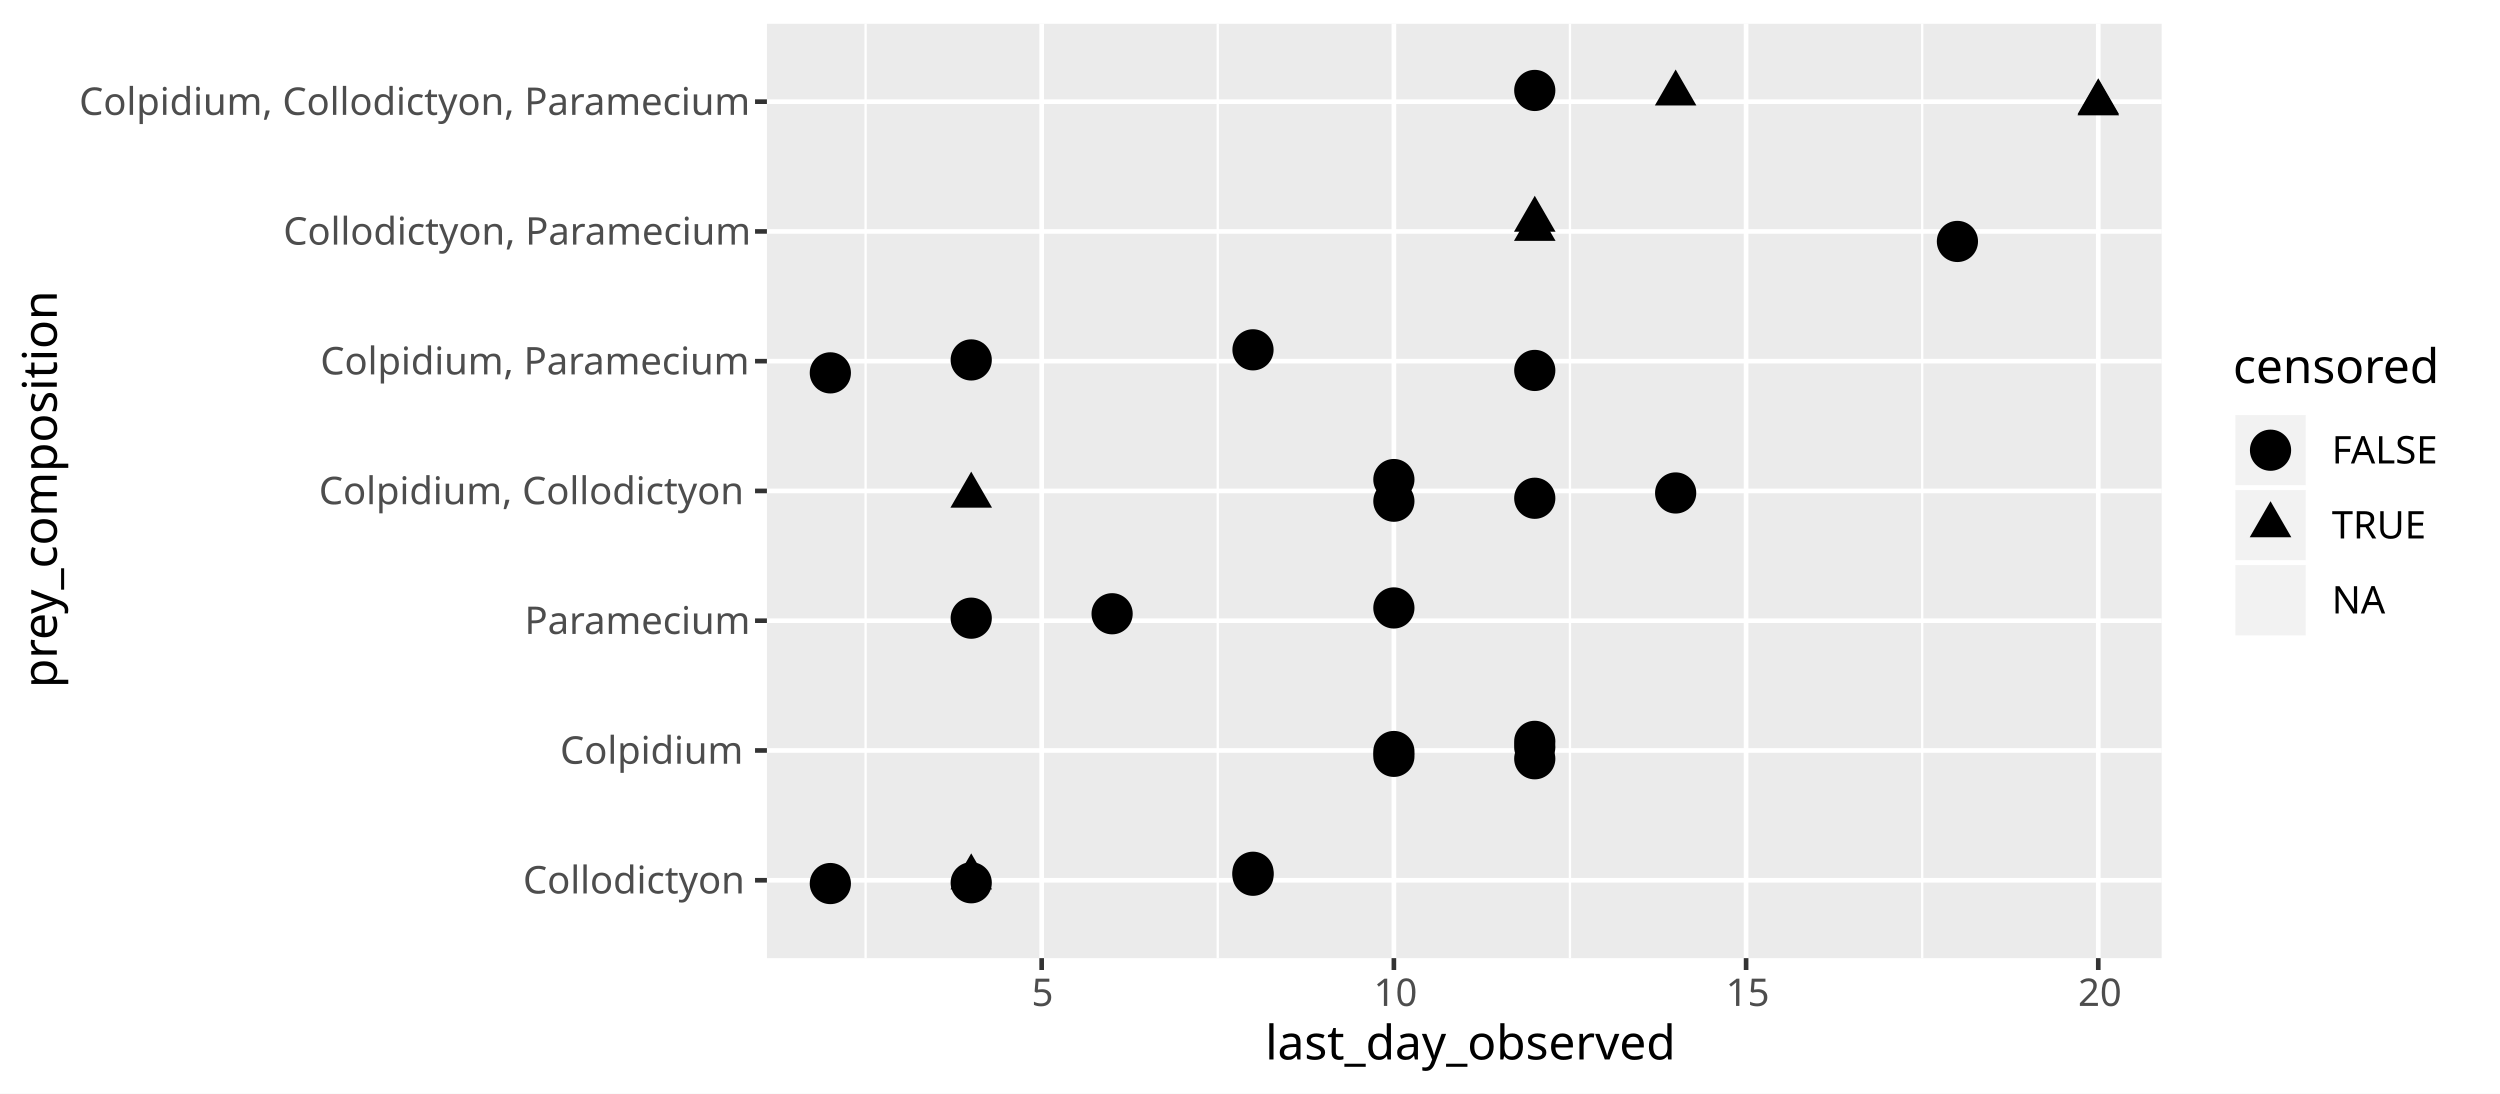
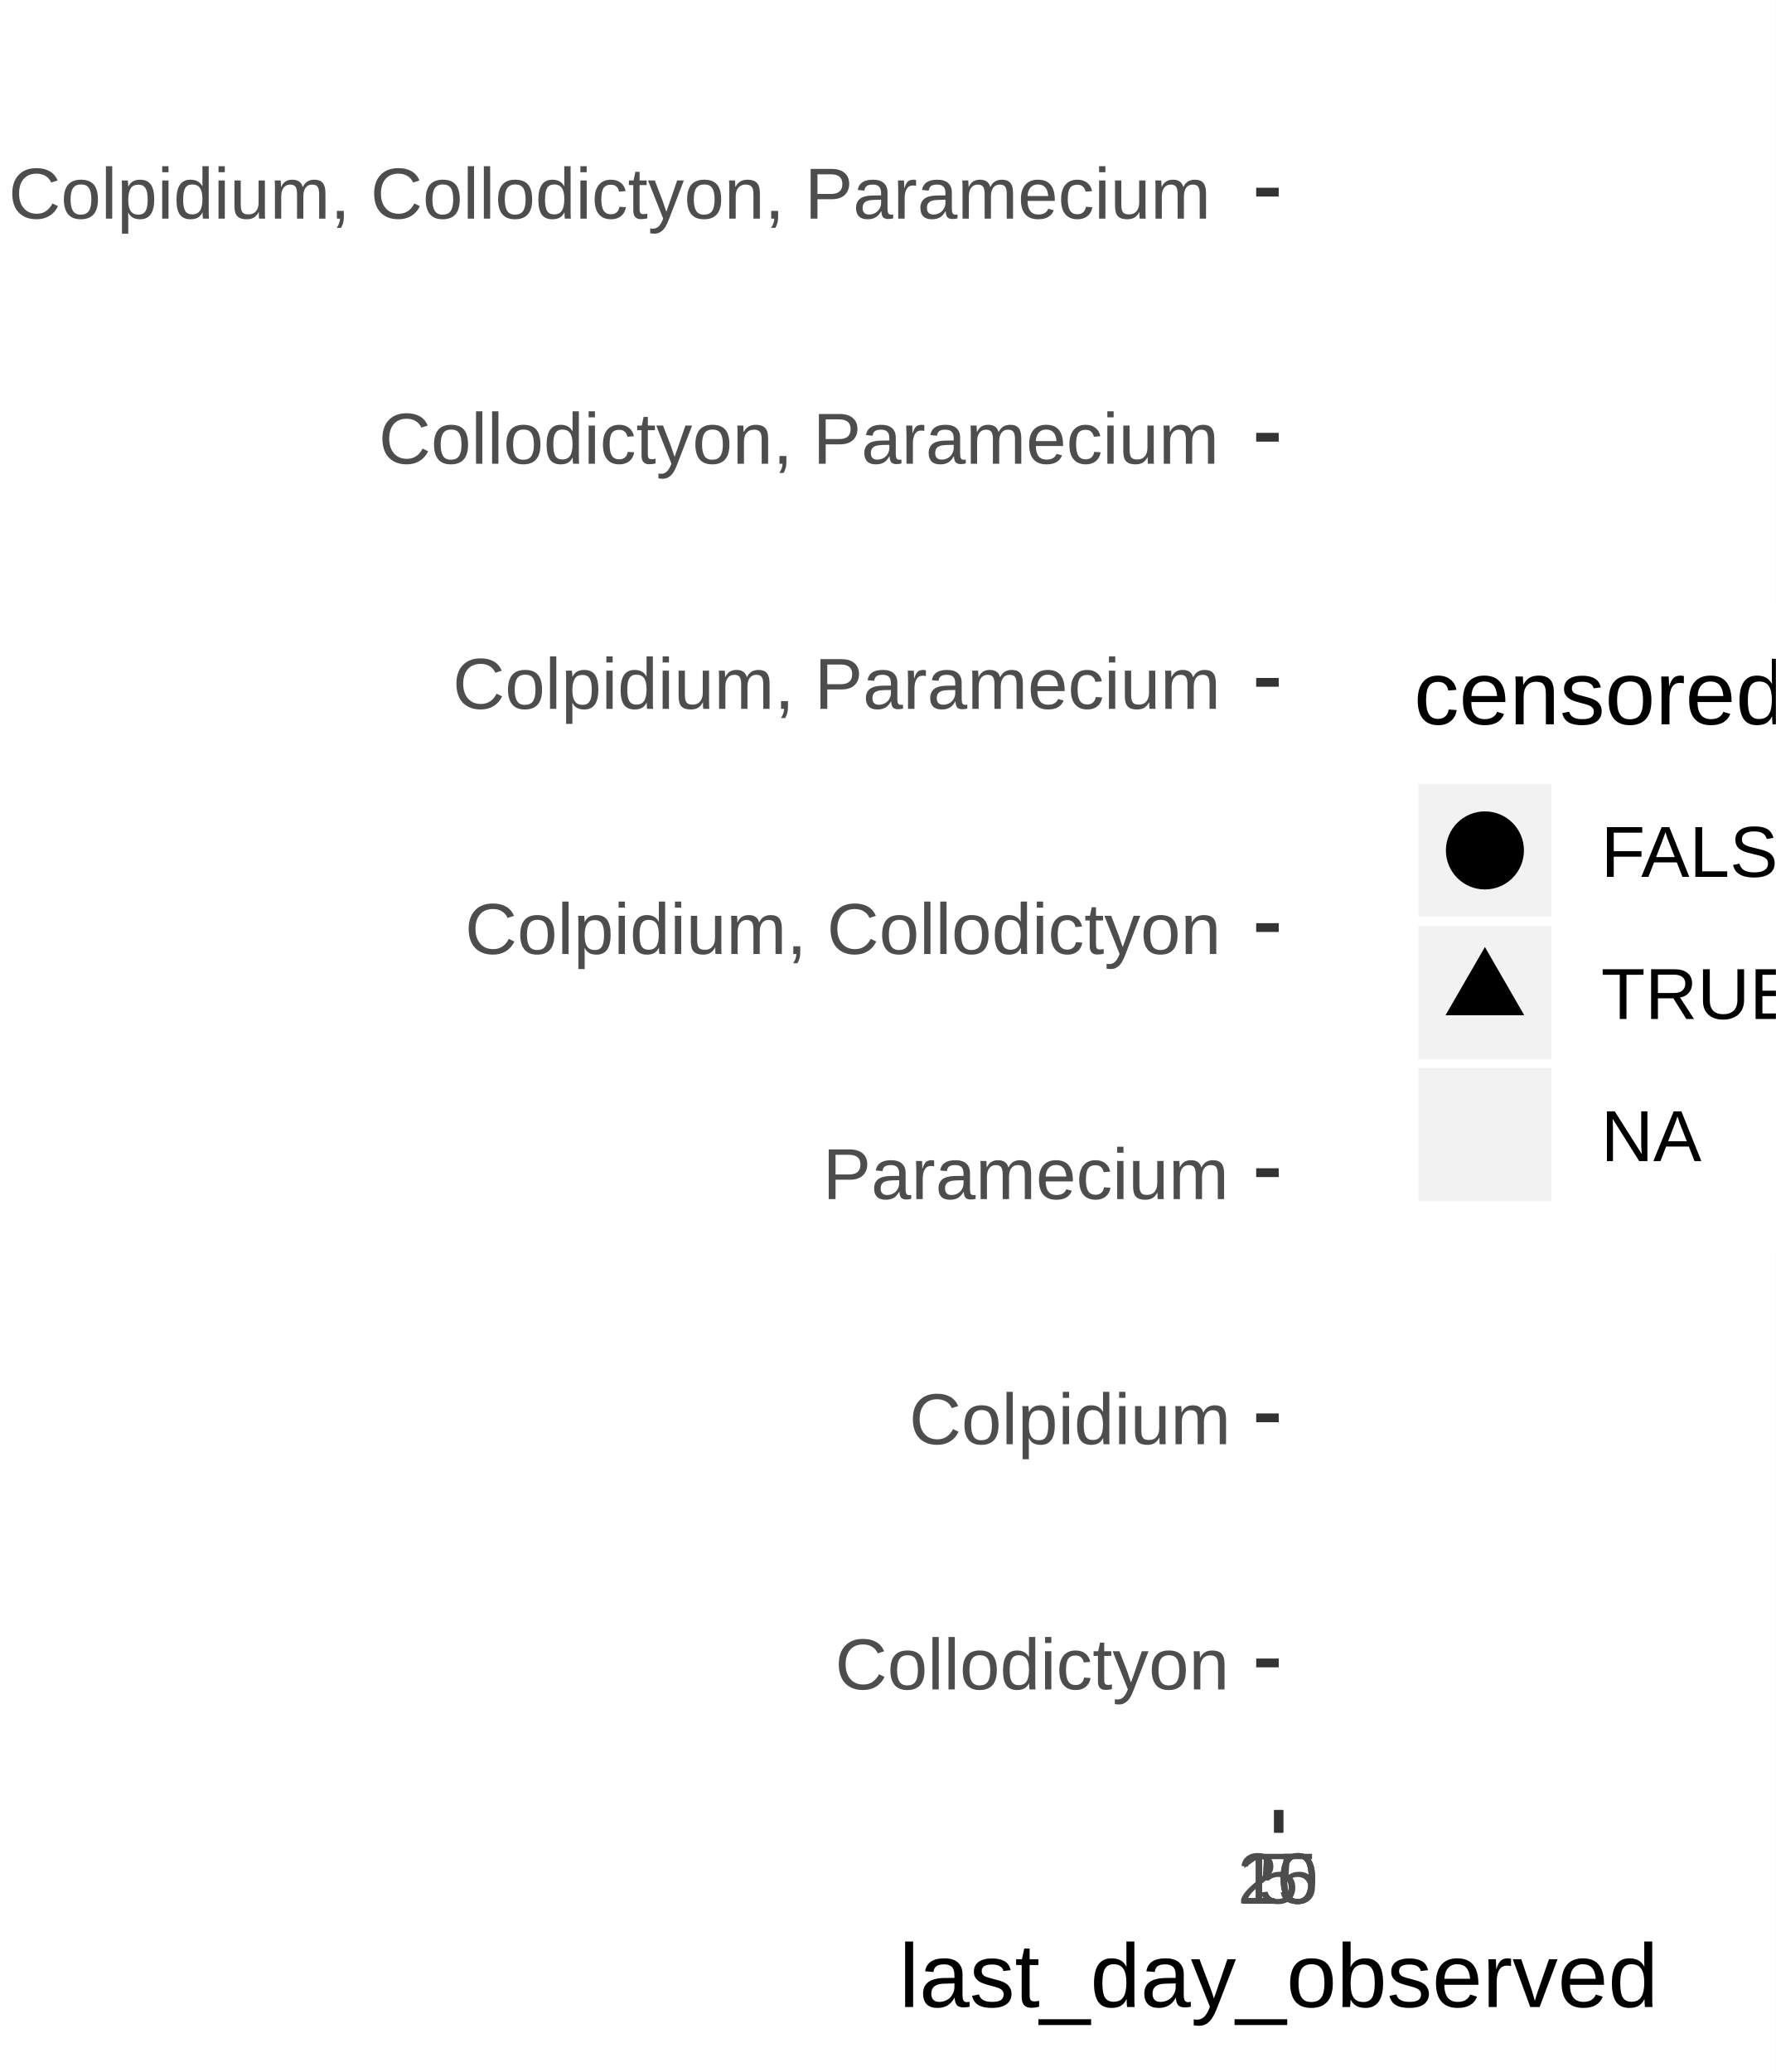
- <svg xmlns="http://www.w3.org/2000/svg" viewBox="0 0 576.00 252.00">
+ <svg xmlns="http://www.w3.org/2000/svg" viewBox="0 0 216.00 252.00">
  <defs>
    <style type="text/css">
    line, polyline, polygon, path, rect, circle {
      fill: none;
      stroke: #000000;
      stroke-linecap: round;
      stroke-linejoin: round;
      stroke-miterlimit: 10.00;
    }
  </style>
  </defs>
  <rect width="100%" height="100%" style="stroke: none; fill: #FFFFFF;" />
-   <rect x="0.00" y="0.00" width="576.00" height="252.00" style="stroke-width: 1.07; stroke: none;" />
+   <rect x="-17.48" y="0.00" width="250.95" height="252.00" style="stroke-width: 1.07; stroke: none;" />
  <defs>
-     <clipPath id="cpMTc2LjcwfDQ5OC4wNXwyMjAuNzV8NS40OA==">
-       <rect x="176.70" y="5.48" width="321.35" height="215.27" />
+     <clipPath id="cpMTU1LjUzfDE1NS41M3wyMjAuMTR8NS40OA==">
+       <rect x="155.53" y="5.48" width="0.00" height="214.66" />
    </clipPath>
  </defs>
-   <rect x="176.70" y="5.48" width="321.35" height="215.27" style="stroke-width: 1.07; stroke: none; fill: #EBEBEB;" clip-path="url(#cpMTc2LjcwfDQ5OC4wNXwyMjAuNzV8NS40OA==)" />
-   <polyline points="199.43,220.75 199.43,5.48 " style="stroke-width: 0.53; stroke: #FFFFFF; stroke-linecap: butt;" clip-path="url(#cpMTc2LjcwfDQ5OC4wNXwyMjAuNzV8NS40OA==)" />
-   <polyline points="280.57,220.75 280.57,5.48 " style="stroke-width: 0.53; stroke: #FFFFFF; stroke-linecap: butt;" clip-path="url(#cpMTc2LjcwfDQ5OC4wNXwyMjAuNzV8NS40OA==)" />
-   <polyline points="361.72,220.75 361.72,5.48 " style="stroke-width: 0.53; stroke: #FFFFFF; stroke-linecap: butt;" clip-path="url(#cpMTc2LjcwfDQ5OC4wNXwyMjAuNzV8NS40OA==)" />
-   <polyline points="442.87,220.75 442.87,5.48 " style="stroke-width: 0.53; stroke: #FFFFFF; stroke-linecap: butt;" clip-path="url(#cpMTc2LjcwfDQ5OC4wNXwyMjAuNzV8NS40OA==)" />
-   <polyline points="176.70,202.81 498.05,202.81 " style="stroke-width: 1.07; stroke: #FFFFFF; stroke-linecap: butt;" clip-path="url(#cpMTc2LjcwfDQ5OC4wNXwyMjAuNzV8NS40OA==)" />
-   <polyline points="176.70,172.91 498.05,172.91 " style="stroke-width: 1.07; stroke: #FFFFFF; stroke-linecap: butt;" clip-path="url(#cpMTc2LjcwfDQ5OC4wNXwyMjAuNzV8NS40OA==)" />
-   <polyline points="176.70,143.01 498.05,143.01 " style="stroke-width: 1.07; stroke: #FFFFFF; stroke-linecap: butt;" clip-path="url(#cpMTc2LjcwfDQ5OC4wNXwyMjAuNzV8NS40OA==)" />
-   <polyline points="176.70,113.11 498.05,113.11 " style="stroke-width: 1.07; stroke: #FFFFFF; stroke-linecap: butt;" clip-path="url(#cpMTc2LjcwfDQ5OC4wNXwyMjAuNzV8NS40OA==)" />
-   <polyline points="176.70,83.21 498.05,83.21 " style="stroke-width: 1.07; stroke: #FFFFFF; stroke-linecap: butt;" clip-path="url(#cpMTc2LjcwfDQ5OC4wNXwyMjAuNzV8NS40OA==)" />
-   <polyline points="176.70,53.32 498.05,53.32 " style="stroke-width: 1.07; stroke: #FFFFFF; stroke-linecap: butt;" clip-path="url(#cpMTc2LjcwfDQ5OC4wNXwyMjAuNzV8NS40OA==)" />
-   <polyline points="176.70,23.42 498.05,23.42 " style="stroke-width: 1.07; stroke: #FFFFFF; stroke-linecap: butt;" clip-path="url(#cpMTc2LjcwfDQ5OC4wNXwyMjAuNzV8NS40OA==)" />
-   <polyline points="240.00,220.75 240.00,5.48 " style="stroke-width: 1.07; stroke: #FFFFFF; stroke-linecap: butt;" clip-path="url(#cpMTc2LjcwfDQ5OC4wNXwyMjAuNzV8NS40OA==)" />
-   <polyline points="321.15,220.75 321.15,5.48 " style="stroke-width: 1.07; stroke: #FFFFFF; stroke-linecap: butt;" clip-path="url(#cpMTc2LjcwfDQ5OC4wNXwyMjAuNzV8NS40OA==)" />
-   <polyline points="402.30,220.75 402.30,5.48 " style="stroke-width: 1.07; stroke: #FFFFFF; stroke-linecap: butt;" clip-path="url(#cpMTc2LjcwfDQ5OC4wNXwyMjAuNzV8NS40OA==)" />
-   <polyline points="483.44,220.75 483.44,5.48 " style="stroke-width: 1.07; stroke: #FFFFFF; stroke-linecap: butt;" clip-path="url(#cpMTc2LjcwfDQ5OC4wNXwyMjAuNzV8NS40OA==)" />
-   <circle cx="288.69" cy="200.97" r="3.56pt" style="stroke-width: 0.71; stroke: none; fill: #000000;" clip-path="url(#cpMTc2LjcwfDQ5OC4wNXwyMjAuNzV8NS40OA==)" />
-   <circle cx="288.69" cy="201.66" r="3.56pt" style="stroke-width: 0.71; stroke: none; fill: #000000;" clip-path="url(#cpMTc2LjcwfDQ5OC4wNXwyMjAuNzV8NS40OA==)" />
-   <circle cx="223.77" cy="203.39" r="3.56pt" style="stroke-width: 0.71; stroke: none; fill: #000000;" clip-path="url(#cpMTc2LjcwfDQ5OC4wNXwyMjAuNzV8NS40OA==)" />
-   <circle cx="191.31" cy="203.57" r="3.56pt" style="stroke-width: 0.71; stroke: none; fill: #000000;" clip-path="url(#cpMTc2LjcwfDQ5OC4wNXwyMjAuNzV8NS40OA==)" />
-   <polygon points="223.77,196.61 228.56,204.91 218.98,204.91 " style="stroke-width: 0.71; stroke: none; fill: #000000;" clip-path="url(#cpMTc2LjcwfDQ5OC4wNXwyMjAuNzV8NS40OA==)" />
-   <circle cx="321.15" cy="174.26" r="3.56pt" style="stroke-width: 0.71; stroke: none; fill: #000000;" clip-path="url(#cpMTc2LjcwfDQ5OC4wNXwyMjAuNzV8NS40OA==)" />
-   <circle cx="321.15" cy="173.15" r="3.56pt" style="stroke-width: 0.71; stroke: none; fill: #000000;" clip-path="url(#cpMTc2LjcwfDQ5OC4wNXwyMjAuNzV8NS40OA==)" />
-   <circle cx="353.61" cy="170.81" r="3.56pt" style="stroke-width: 0.71; stroke: none; fill: #000000;" clip-path="url(#cpMTc2LjcwfDQ5OC4wNXwyMjAuNzV8NS40OA==)" />
-   <circle cx="353.61" cy="172.13" r="3.56pt" style="stroke-width: 0.71; stroke: none; fill: #000000;" clip-path="url(#cpMTc2LjcwfDQ5OC4wNXwyMjAuNzV8NS40OA==)" />
-   <circle cx="353.61" cy="174.82" r="3.56pt" style="stroke-width: 0.71; stroke: none; fill: #000000;" clip-path="url(#cpMTc2LjcwfDQ5OC4wNXwyMjAuNzV8NS40OA==)" />
-   <circle cx="223.77" cy="142.43" r="3.56pt" style="stroke-width: 0.71; stroke: none; fill: #000000;" clip-path="url(#cpMTc2LjcwfDQ5OC4wNXwyMjAuNzV8NS40OA==)" />
-   <circle cx="256.23" cy="141.41" r="3.56pt" style="stroke-width: 0.71; stroke: none; fill: #000000;" clip-path="url(#cpMTc2LjcwfDQ5OC4wNXwyMjAuNzV8NS40OA==)" />
-   <circle cx="321.15" cy="140.07" r="3.56pt" style="stroke-width: 0.71; stroke: none; fill: #000000;" clip-path="url(#cpMTc2LjcwfDQ5OC4wNXwyMjAuNzV8NS40OA==)" />
-   <circle cx="321.15" cy="115.48" r="3.56pt" style="stroke-width: 0.71; stroke: none; fill: #000000;" clip-path="url(#cpMTc2LjcwfDQ5OC4wNXwyMjAuNzV8NS40OA==)" />
-   <circle cx="321.15" cy="110.49" r="3.56pt" style="stroke-width: 0.71; stroke: none; fill: #000000;" clip-path="url(#cpMTc2LjcwfDQ5OC4wNXwyMjAuNzV8NS40OA==)" />
-   <polygon points="223.77,108.66 228.56,116.96 218.98,116.96 " style="stroke-width: 0.71; stroke: none; fill: #000000;" clip-path="url(#cpMTc2LjcwfDQ5OC4wNXwyMjAuNzV8NS40OA==)" />
-   <circle cx="386.07" cy="113.58" r="3.56pt" style="stroke-width: 0.71; stroke: none; fill: #000000;" clip-path="url(#cpMTc2LjcwfDQ5OC4wNXwyMjAuNzV8NS40OA==)" />
-   <circle cx="353.61" cy="114.80" r="3.56pt" style="stroke-width: 0.71; stroke: none; fill: #000000;" clip-path="url(#cpMTc2LjcwfDQ5OC4wNXwyMjAuNzV8NS40OA==)" />
-   <circle cx="288.69" cy="80.60" r="3.56pt" style="stroke-width: 0.71; stroke: none; fill: #000000;" clip-path="url(#cpMTc2LjcwfDQ5OC4wNXwyMjAuNzV8NS40OA==)" />
-   <circle cx="223.77" cy="82.93" r="3.56pt" style="stroke-width: 0.71; stroke: none; fill: #000000;" clip-path="url(#cpMTc2LjcwfDQ5OC4wNXwyMjAuNzV8NS40OA==)" />
-   <circle cx="191.31" cy="85.91" r="3.56pt" style="stroke-width: 0.71; stroke: none; fill: #000000;" clip-path="url(#cpMTc2LjcwfDQ5OC4wNXwyMjAuNzV8NS40OA==)" />
-   <circle cx="353.61" cy="85.35" r="3.56pt" style="stroke-width: 0.71; stroke: none; fill: #000000;" clip-path="url(#cpMTc2LjcwfDQ5OC4wNXwyMjAuNzV8NS40OA==)" />
-   <polygon points="353.61,47.20 358.40,55.49 348.82,55.49 " style="stroke-width: 0.71; stroke: none; fill: #000000;" clip-path="url(#cpMTc2LjcwfDQ5OC4wNXwyMjAuNzV8NS40OA==)" />
-   <polygon points="353.61,45.10 358.40,53.39 348.82,53.39 " style="stroke-width: 0.71; stroke: none; fill: #000000;" clip-path="url(#cpMTc2LjcwfDQ5OC4wNXwyMjAuNzV8NS40OA==)" />
-   <circle cx="450.99" cy="55.63" r="3.56pt" style="stroke-width: 0.71; stroke: none; fill: #000000;" clip-path="url(#cpMTc2LjcwfDQ5OC4wNXwyMjAuNzV8NS40OA==)" />
-   <circle cx="353.61" cy="20.84" r="3.56pt" style="stroke-width: 0.71; stroke: none; fill: #000000;" clip-path="url(#cpMTc2LjcwfDQ5OC4wNXwyMjAuNzV8NS40OA==)" />
-   <polygon points="386.07,16.01 390.85,24.30 381.28,24.30 " style="stroke-width: 0.71; stroke: none; fill: #000000;" clip-path="url(#cpMTc2LjcwfDQ5OC4wNXwyMjAuNzV8NS40OA==)" />
-   <polygon points="483.44,18.28 488.23,26.58 478.66,26.58 " style="stroke-width: 0.71; stroke: none; fill: #000000;" clip-path="url(#cpMTc2LjcwfDQ5OC4wNXwyMjAuNzV8NS40OA==)" />
-   <polygon points="483.44,18.03 488.23,26.33 478.66,26.33 " style="stroke-width: 0.71; stroke: none; fill: #000000;" clip-path="url(#cpMTc2LjcwfDQ5OC4wNXwyMjAuNzV8NS40OA==)" />
+   <rect x="155.53" y="5.48" width="0.00" height="214.66" style="stroke-width: 1.07; stroke: none; fill: #EBEBEB;" clip-path="url(#cpMTU1LjUzfDE1NS41M3wyMjAuMTR8NS40OA==)" />
+   <polyline points="155.53,220.14 155.53,5.48 " style="stroke-width: 0.53; stroke: #FFFFFF; stroke-linecap: butt;" clip-path="url(#cpMTU1LjUzfDE1NS41M3wyMjAuMTR8NS40OA==)" />
+   <polyline points="155.53,220.14 155.53,5.48 " style="stroke-width: 0.53; stroke: #FFFFFF; stroke-linecap: butt;" clip-path="url(#cpMTU1LjUzfDE1NS41M3wyMjAuMTR8NS40OA==)" />
+   <polyline points="155.53,220.14 155.53,5.48 " style="stroke-width: 0.53; stroke: #FFFFFF; stroke-linecap: butt;" clip-path="url(#cpMTU1LjUzfDE1NS41M3wyMjAuMTR8NS40OA==)" />
+   <polyline points="155.53,220.14 155.53,5.48 " style="stroke-width: 0.53; stroke: #FFFFFF; stroke-linecap: butt;" clip-path="url(#cpMTU1LjUzfDE1NS41M3wyMjAuMTR8NS40OA==)" />
+   <polyline points="155.53,202.25 155.53,202.25 " style="stroke-width: 1.07; stroke: #FFFFFF; stroke-linecap: butt;" clip-path="url(#cpMTU1LjUzfDE1NS41M3wyMjAuMTR8NS40OA==)" />
+   <polyline points="155.53,172.44 155.53,172.44 " style="stroke-width: 1.07; stroke: #FFFFFF; stroke-linecap: butt;" clip-path="url(#cpMTU1LjUzfDE1NS41M3wyMjAuMTR8NS40OA==)" />
+   <polyline points="155.53,142.62 155.53,142.62 " style="stroke-width: 1.07; stroke: #FFFFFF; stroke-linecap: butt;" clip-path="url(#cpMTU1LjUzfDE1NS41M3wyMjAuMTR8NS40OA==)" />
+   <polyline points="155.53,112.81 155.53,112.81 " style="stroke-width: 1.07; stroke: #FFFFFF; stroke-linecap: butt;" clip-path="url(#cpMTU1LjUzfDE1NS41M3wyMjAuMTR8NS40OA==)" />
+   <polyline points="155.53,82.99 155.53,82.99 " style="stroke-width: 1.07; stroke: #FFFFFF; stroke-linecap: butt;" clip-path="url(#cpMTU1LjUzfDE1NS41M3wyMjAuMTR8NS40OA==)" />
+   <polyline points="155.53,53.18 155.53,53.18 " style="stroke-width: 1.07; stroke: #FFFFFF; stroke-linecap: butt;" clip-path="url(#cpMTU1LjUzfDE1NS41M3wyMjAuMTR8NS40OA==)" />
+   <polyline points="155.53,23.37 155.53,23.37 " style="stroke-width: 1.07; stroke: #FFFFFF; stroke-linecap: butt;" clip-path="url(#cpMTU1LjUzfDE1NS41M3wyMjAuMTR8NS40OA==)" />
+   <polyline points="155.53,220.14 155.53,5.48 " style="stroke-width: 1.07; stroke: #FFFFFF; stroke-linecap: butt;" clip-path="url(#cpMTU1LjUzfDE1NS41M3wyMjAuMTR8NS40OA==)" />
+   <polyline points="155.53,220.14 155.53,5.48 " style="stroke-width: 1.07; stroke: #FFFFFF; stroke-linecap: butt;" clip-path="url(#cpMTU1LjUzfDE1NS41M3wyMjAuMTR8NS40OA==)" />
+   <polyline points="155.53,220.14 155.53,5.48 " style="stroke-width: 1.07; stroke: #FFFFFF; stroke-linecap: butt;" clip-path="url(#cpMTU1LjUzfDE1NS41M3wyMjAuMTR8NS40OA==)" />
+   <polyline points="155.53,220.14 155.53,5.48 " style="stroke-width: 1.07; stroke: #FFFFFF; stroke-linecap: butt;" clip-path="url(#cpMTU1LjUzfDE1NS41M3wyMjAuMTR8NS40OA==)" />
+   <circle cx="155.53" cy="200.41" r="3.56pt" style="stroke-width: 0.71; stroke: none; fill: #000000;" clip-path="url(#cpMTU1LjUzfDE1NS41M3wyMjAuMTR8NS40OA==)" />
+   <circle cx="155.53" cy="201.10" r="3.56pt" style="stroke-width: 0.71; stroke: none; fill: #000000;" clip-path="url(#cpMTU1LjUzfDE1NS41M3wyMjAuMTR8NS40OA==)" />
+   <circle cx="155.53" cy="202.83" r="3.56pt" style="stroke-width: 0.71; stroke: none; fill: #000000;" clip-path="url(#cpMTU1LjUzfDE1NS41M3wyMjAuMTR8NS40OA==)" />
+   <circle cx="155.53" cy="203.01" r="3.56pt" style="stroke-width: 0.71; stroke: none; fill: #000000;" clip-path="url(#cpMTU1LjUzfDE1NS41M3wyMjAuMTR8NS40OA==)" />
+   <polygon points="155.53,196.06 160.32,204.35 150.74,204.35 " style="stroke-width: 0.71; stroke: none; fill: #000000;" clip-path="url(#cpMTU1LjUzfDE1NS41M3wyMjAuMTR8NS40OA==)" />
+   <circle cx="155.53" cy="173.78" r="3.56pt" style="stroke-width: 0.71; stroke: none; fill: #000000;" clip-path="url(#cpMTU1LjUzfDE1NS41M3wyMjAuMTR8NS40OA==)" />
+   <circle cx="155.53" cy="172.67" r="3.56pt" style="stroke-width: 0.71; stroke: none; fill: #000000;" clip-path="url(#cpMTU1LjUzfDE1NS41M3wyMjAuMTR8NS40OA==)" />
+   <circle cx="155.53" cy="170.34" r="3.56pt" style="stroke-width: 0.71; stroke: none; fill: #000000;" clip-path="url(#cpMTU1LjUzfDE1NS41M3wyMjAuMTR8NS40OA==)" />
+   <circle cx="155.53" cy="171.66" r="3.56pt" style="stroke-width: 0.71; stroke: none; fill: #000000;" clip-path="url(#cpMTU1LjUzfDE1NS41M3wyMjAuMTR8NS40OA==)" />
+   <circle cx="155.53" cy="174.34" r="3.56pt" style="stroke-width: 0.71; stroke: none; fill: #000000;" clip-path="url(#cpMTU1LjUzfDE1NS41M3wyMjAuMTR8NS40OA==)" />
+   <circle cx="155.53" cy="142.04" r="3.56pt" style="stroke-width: 0.71; stroke: none; fill: #000000;" clip-path="url(#cpMTU1LjUzfDE1NS41M3wyMjAuMTR8NS40OA==)" />
+   <circle cx="155.53" cy="141.03" r="3.56pt" style="stroke-width: 0.71; stroke: none; fill: #000000;" clip-path="url(#cpMTU1LjUzfDE1NS41M3wyMjAuMTR8NS40OA==)" />
+   <circle cx="155.53" cy="139.68" r="3.56pt" style="stroke-width: 0.71; stroke: none; fill: #000000;" clip-path="url(#cpMTU1LjUzfDE1NS41M3wyMjAuMTR8NS40OA==)" />
+   <circle cx="155.53" cy="115.17" r="3.56pt" style="stroke-width: 0.71; stroke: none; fill: #000000;" clip-path="url(#cpMTU1LjUzfDE1NS41M3wyMjAuMTR8NS40OA==)" />
+   <circle cx="155.53" cy="110.19" r="3.56pt" style="stroke-width: 0.71; stroke: none; fill: #000000;" clip-path="url(#cpMTU1LjUzfDE1NS41M3wyMjAuMTR8NS40OA==)" />
+   <polygon points="155.53,108.36 160.32,116.65 150.74,116.65 " style="stroke-width: 0.71; stroke: none; fill: #000000;" clip-path="url(#cpMTU1LjUzfDE1NS41M3wyMjAuMTR8NS40OA==)" />
+   <circle cx="155.53" cy="113.27" r="3.56pt" style="stroke-width: 0.71; stroke: none; fill: #000000;" clip-path="url(#cpMTU1LjUzfDE1NS41M3wyMjAuMTR8NS40OA==)" />
+   <circle cx="155.53" cy="114.49" r="3.56pt" style="stroke-width: 0.71; stroke: none; fill: #000000;" clip-path="url(#cpMTU1LjUzfDE1NS41M3wyMjAuMTR8NS40OA==)" />
+   <circle cx="155.53" cy="80.39" r="3.56pt" style="stroke-width: 0.71; stroke: none; fill: #000000;" clip-path="url(#cpMTU1LjUzfDE1NS41M3wyMjAuMTR8NS40OA==)" />
+   <circle cx="155.53" cy="82.72" r="3.56pt" style="stroke-width: 0.71; stroke: none; fill: #000000;" clip-path="url(#cpMTU1LjUzfDE1NS41M3wyMjAuMTR8NS40OA==)" />
+   <circle cx="155.53" cy="85.68" r="3.56pt" style="stroke-width: 0.71; stroke: none; fill: #000000;" clip-path="url(#cpMTU1LjUzfDE1NS41M3wyMjAuMTR8NS40OA==)" />
+   <circle cx="155.53" cy="85.12" r="3.56pt" style="stroke-width: 0.71; stroke: none; fill: #000000;" clip-path="url(#cpMTU1LjUzfDE1NS41M3wyMjAuMTR8NS40OA==)" />
+   <polygon points="155.53,47.06 160.32,55.36 150.74,55.36 " style="stroke-width: 0.71; stroke: none; fill: #000000;" clip-path="url(#cpMTU1LjUzfDE1NS41M3wyMjAuMTR8NS40OA==)" />
+   <polygon points="155.53,44.97 160.32,53.27 150.74,53.27 " style="stroke-width: 0.71; stroke: none; fill: #000000;" clip-path="url(#cpMTU1LjUzfDE1NS41M3wyMjAuMTR8NS40OA==)" />
+   <circle cx="155.53" cy="55.49" r="3.56pt" style="stroke-width: 0.71; stroke: none; fill: #000000;" clip-path="url(#cpMTU1LjUzfDE1NS41M3wyMjAuMTR8NS40OA==)" />
+   <circle cx="155.53" cy="20.79" r="3.56pt" style="stroke-width: 0.71; stroke: none; fill: #000000;" clip-path="url(#cpMTU1LjUzfDE1NS41M3wyMjAuMTR8NS40OA==)" />
+   <polygon points="155.53,15.96 160.32,24.26 150.74,24.26 " style="stroke-width: 0.71; stroke: none; fill: #000000;" clip-path="url(#cpMTU1LjUzfDE1NS41M3wyMjAuMTR8NS40OA==)" />
+   <polygon points="155.53,18.23 160.32,26.52 150.74,26.52 " style="stroke-width: 0.71; stroke: none; fill: #000000;" clip-path="url(#cpMTU1LjUzfDE1NS41M3wyMjAuMTR8NS40OA==)" />
+   <polygon points="155.53,17.98 160.32,26.28 150.74,26.28 " style="stroke-width: 0.71; stroke: none; fill: #000000;" clip-path="url(#cpMTU1LjUzfDE1NS41M3wyMjAuMTR8NS40OA==)" />
  <defs>
-     <clipPath id="cpMC4wMHw1NzYuMDB8MjUyLjAwfDAuMDA=">
-       <rect x="0.00" y="0.00" width="576.00" height="252.00" />
+     <clipPath id="cpMC4wMHwyMTYuMDB8MjUyLjAwfDAuMDA=">
+       <rect x="0.00" y="0.00" width="216.00" height="252.00" />
    </clipPath>
  </defs>
-   <g clip-path="url(#cpMC4wMHw1NzYuMDB8MjUyLjAwfDAuMDA=)">
-     <text x="120.51" y="205.85" style="font-size: 8.80px; fill: #4D4D4D; font-family: Utopia;" textLength="51.26px" lengthAdjust="spacingAndGlyphs">Collodictyon</text>
+   <g clip-path="url(#cpMC4wMHwyMTYuMDB8MjUyLjAwfDAuMDA=)">
+     <text x="101.57" y="205.47" style="font-size: 8.80px; fill: #4D4D4D; font-family: Arial;" textLength="49.03px" lengthAdjust="spacingAndGlyphs">Collodictyon</text>
  </g>
-   <g clip-path="url(#cpMC4wMHw1NzYuMDB8MjUyLjAwfDAuMDA=)">
-     <text x="129.05" y="175.96" style="font-size: 8.80px; fill: #4D4D4D; font-family: Utopia;" textLength="42.73px" lengthAdjust="spacingAndGlyphs">Colpidium</text>
+   <g clip-path="url(#cpMC4wMHwyMTYuMDB8MjUyLjAwfDAuMDA=)">
+     <text x="110.58" y="175.65" style="font-size: 8.80px; fill: #4D4D4D; font-family: Arial;" textLength="40.02px" lengthAdjust="spacingAndGlyphs">Colpidium</text>
  </g>
-   <g clip-path="url(#cpMC4wMHw1NzYuMDB8MjUyLjAwfDAuMDA=)">
-     <text x="120.86" y="146.06" style="font-size: 8.80px; fill: #4D4D4D; font-family: Utopia;" textLength="50.92px" lengthAdjust="spacingAndGlyphs">Paramecium</text>
+   <g clip-path="url(#cpMC4wMHwyMTYuMDB8MjUyLjAwfDAuMDA=)">
+     <text x="100.08" y="145.84" style="font-size: 8.80px; fill: #4D4D4D; font-family: Arial;" textLength="50.52px" lengthAdjust="spacingAndGlyphs">Paramecium</text>
  </g>
-   <g clip-path="url(#cpMC4wMHw1NzYuMDB8MjUyLjAwfDAuMDA=)">
-     <text x="73.48" y="116.16" style="font-size: 8.80px; fill: #4D4D4D; font-family: Utopia;" textLength="98.30px" lengthAdjust="spacingAndGlyphs">Colpidium, Collodictyon</text>
+   <g clip-path="url(#cpMC4wMHwyMTYuMDB8MjUyLjAwfDAuMDA=)">
+     <text x="56.55" y="116.03" style="font-size: 8.80px; fill: #4D4D4D; font-family: Arial;" textLength="94.04px" lengthAdjust="spacingAndGlyphs">Colpidium, Collodictyon</text>
  </g>
-   <g clip-path="url(#cpMC4wMHw1NzYuMDB8MjUyLjAwfDAuMDA=)">
-     <text x="73.82" y="86.26" style="font-size: 8.80px; fill: #4D4D4D; font-family: Utopia;" textLength="97.95px" lengthAdjust="spacingAndGlyphs">Colpidium, Paramecium</text>
+   <g clip-path="url(#cpMC4wMHwyMTYuMDB8MjUyLjAwfDAuMDA=)">
+     <text x="55.06" y="86.21" style="font-size: 8.80px; fill: #4D4D4D; font-family: Arial;" textLength="95.53px" lengthAdjust="spacingAndGlyphs">Colpidium, Paramecium</text>
  </g>
-   <g clip-path="url(#cpMC4wMHw1NzYuMDB8MjUyLjAwfDAuMDA=)">
-     <text x="65.29" y="56.36" style="font-size: 8.80px; fill: #4D4D4D; font-family: Utopia;" textLength="106.49px" lengthAdjust="spacingAndGlyphs">Collodictyon, Paramecium</text>
+   <g clip-path="url(#cpMC4wMHwyMTYuMDB8MjUyLjAwfDAuMDA=)">
+     <text x="46.06" y="56.40" style="font-size: 8.80px; fill: #4D4D4D; font-family: Arial;" textLength="104.54px" lengthAdjust="spacingAndGlyphs">Collodictyon, Paramecium</text>
  </g>
-   <g clip-path="url(#cpMC4wMHw1NzYuMDB8MjUyLjAwfDAuMDA=)">
-     <text x="18.25" y="26.47" style="font-size: 8.80px; fill: #4D4D4D; font-family: Utopia;" textLength="153.52px" lengthAdjust="spacingAndGlyphs">Colpidium, Collodictyon, Paramecium</text>
+   <g clip-path="url(#cpMC4wMHwyMTYuMDB8MjUyLjAwfDAuMDA=)">
+     <text x="1.04" y="26.59" style="font-size: 8.80px; fill: #4D4D4D; font-family: Arial;" textLength="149.56px" lengthAdjust="spacingAndGlyphs">Colpidium, Collodictyon, Paramecium</text>
  </g>
-   <polyline points="173.96,202.81 176.70,202.81 " style="stroke-width: 1.07; stroke: #333333; stroke-linecap: butt;" clip-path="url(#cpMC4wMHw1NzYuMDB8MjUyLjAwfDAuMDA=)" />
-   <polyline points="173.96,172.91 176.70,172.91 " style="stroke-width: 1.07; stroke: #333333; stroke-linecap: butt;" clip-path="url(#cpMC4wMHw1NzYuMDB8MjUyLjAwfDAuMDA=)" />
-   <polyline points="173.96,143.01 176.70,143.01 " style="stroke-width: 1.07; stroke: #333333; stroke-linecap: butt;" clip-path="url(#cpMC4wMHw1NzYuMDB8MjUyLjAwfDAuMDA=)" />
-   <polyline points="173.96,113.11 176.70,113.11 " style="stroke-width: 1.07; stroke: #333333; stroke-linecap: butt;" clip-path="url(#cpMC4wMHw1NzYuMDB8MjUyLjAwfDAuMDA=)" />
-   <polyline points="173.96,83.21 176.70,83.21 " style="stroke-width: 1.07; stroke: #333333; stroke-linecap: butt;" clip-path="url(#cpMC4wMHw1NzYuMDB8MjUyLjAwfDAuMDA=)" />
-   <polyline points="173.96,53.32 176.70,53.32 " style="stroke-width: 1.07; stroke: #333333; stroke-linecap: butt;" clip-path="url(#cpMC4wMHw1NzYuMDB8MjUyLjAwfDAuMDA=)" />
-   <polyline points="173.96,23.42 176.70,23.42 " style="stroke-width: 1.07; stroke: #333333; stroke-linecap: butt;" clip-path="url(#cpMC4wMHw1NzYuMDB8MjUyLjAwfDAuMDA=)" />
-   <polyline points="240.00,223.49 240.00,220.75 " style="stroke-width: 1.07; stroke: #333333; stroke-linecap: butt;" clip-path="url(#cpMC4wMHw1NzYuMDB8MjUyLjAwfDAuMDA=)" />
-   <polyline points="321.15,223.49 321.15,220.75 " style="stroke-width: 1.07; stroke: #333333; stroke-linecap: butt;" clip-path="url(#cpMC4wMHw1NzYuMDB8MjUyLjAwfDAuMDA=)" />
-   <polyline points="402.30,223.49 402.30,220.75 " style="stroke-width: 1.07; stroke: #333333; stroke-linecap: butt;" clip-path="url(#cpMC4wMHw1NzYuMDB8MjUyLjAwfDAuMDA=)" />
-   <polyline points="483.44,223.49 483.44,220.75 " style="stroke-width: 1.07; stroke: #333333; stroke-linecap: butt;" clip-path="url(#cpMC4wMHw1NzYuMDB8MjUyLjAwfDAuMDA=)" />
-   <g clip-path="url(#cpMC4wMHw1NzYuMDB8MjUyLjAwfDAuMDA=)">
-     <text x="237.67" y="231.77" style="font-size: 8.80px; fill: #4D4D4D; font-family: Utopia;" textLength="4.66px" lengthAdjust="spacingAndGlyphs">5</text>
+   <polyline points="152.79,202.25 155.53,202.25 " style="stroke-width: 1.07; stroke: #333333; stroke-linecap: butt;" clip-path="url(#cpMC4wMHwyMTYuMDB8MjUyLjAwfDAuMDA=)" />
+   <polyline points="152.79,172.44 155.53,172.44 " style="stroke-width: 1.07; stroke: #333333; stroke-linecap: butt;" clip-path="url(#cpMC4wMHwyMTYuMDB8MjUyLjAwfDAuMDA=)" />
+   <polyline points="152.79,142.62 155.53,142.62 " style="stroke-width: 1.07; stroke: #333333; stroke-linecap: butt;" clip-path="url(#cpMC4wMHwyMTYuMDB8MjUyLjAwfDAuMDA=)" />
+   <polyline points="152.79,112.81 155.53,112.81 " style="stroke-width: 1.07; stroke: #333333; stroke-linecap: butt;" clip-path="url(#cpMC4wMHwyMTYuMDB8MjUyLjAwfDAuMDA=)" />
+   <polyline points="152.79,82.99 155.53,82.99 " style="stroke-width: 1.07; stroke: #333333; stroke-linecap: butt;" clip-path="url(#cpMC4wMHwyMTYuMDB8MjUyLjAwfDAuMDA=)" />
+   <polyline points="152.79,53.18 155.53,53.18 " style="stroke-width: 1.07; stroke: #333333; stroke-linecap: butt;" clip-path="url(#cpMC4wMHwyMTYuMDB8MjUyLjAwfDAuMDA=)" />
+   <polyline points="152.79,23.37 155.53,23.37 " style="stroke-width: 1.07; stroke: #333333; stroke-linecap: butt;" clip-path="url(#cpMC4wMHwyMTYuMDB8MjUyLjAwfDAuMDA=)" />
+   <polyline points="155.53,222.88 155.53,220.14 " style="stroke-width: 1.07; stroke: #333333; stroke-linecap: butt;" clip-path="url(#cpMC4wMHwyMTYuMDB8MjUyLjAwfDAuMDA=)" />
+   <polyline points="155.53,222.88 155.53,220.14 " style="stroke-width: 1.07; stroke: #333333; stroke-linecap: butt;" clip-path="url(#cpMC4wMHwyMTYuMDB8MjUyLjAwfDAuMDA=)" />
+   <polyline points="155.53,222.88 155.53,220.14 " style="stroke-width: 1.07; stroke: #333333; stroke-linecap: butt;" clip-path="url(#cpMC4wMHwyMTYuMDB8MjUyLjAwfDAuMDA=)" />
+   <polyline points="155.53,222.88 155.53,220.14 " style="stroke-width: 1.07; stroke: #333333; stroke-linecap: butt;" clip-path="url(#cpMC4wMHwyMTYuMDB8MjUyLjAwfDAuMDA=)" />
+   <g clip-path="url(#cpMC4wMHwyMTYuMDB8MjUyLjAwfDAuMDA=)">
+     <text x="153.03" y="231.51" style="font-size: 8.80px; fill: #4D4D4D; font-family: Arial;" textLength="5.01px" lengthAdjust="spacingAndGlyphs">5</text>
  </g>
-   <g clip-path="url(#cpMC4wMHw1NzYuMDB8MjUyLjAwfDAuMDA=)">
-     <text x="316.49" y="231.77" style="font-size: 8.80px; fill: #4D4D4D; font-family: Utopia;" textLength="9.32px" lengthAdjust="spacingAndGlyphs">10</text>
+   <g clip-path="url(#cpMC4wMHwyMTYuMDB8MjUyLjAwfDAuMDA=)">
+     <text x="150.52" y="231.51" style="font-size: 8.80px; fill: #4D4D4D; font-family: Arial;" textLength="10.01px" lengthAdjust="spacingAndGlyphs">10</text>
  </g>
-   <g clip-path="url(#cpMC4wMHw1NzYuMDB8MjUyLjAwfDAuMDA=)">
-     <text x="397.63" y="231.77" style="font-size: 8.80px; fill: #4D4D4D; font-family: Utopia;" textLength="9.32px" lengthAdjust="spacingAndGlyphs">15</text>
+   <g clip-path="url(#cpMC4wMHwyMTYuMDB8MjUyLjAwfDAuMDA=)">
+     <text x="150.52" y="231.51" style="font-size: 8.80px; fill: #4D4D4D; font-family: Arial;" textLength="10.01px" lengthAdjust="spacingAndGlyphs">15</text>
  </g>
-   <g clip-path="url(#cpMC4wMHw1NzYuMDB8MjUyLjAwfDAuMDA=)">
-     <text x="478.78" y="231.77" style="font-size: 8.80px; fill: #4D4D4D; font-family: Utopia;" textLength="9.32px" lengthAdjust="spacingAndGlyphs">20</text>
+   <g clip-path="url(#cpMC4wMHwyMTYuMDB8MjUyLjAwfDAuMDA=)">
+     <text x="150.52" y="231.51" style="font-size: 8.80px; fill: #4D4D4D; font-family: Arial;" textLength="10.01px" lengthAdjust="spacingAndGlyphs">20</text>
  </g>
-   <g clip-path="url(#cpMC4wMHw1NzYuMDB8MjUyLjAwfDAuMDA=)">
-     <text x="291.51" y="244.10" style="font-size: 11.00px; font-family: Utopia;" textLength="91.73px" lengthAdjust="spacingAndGlyphs">last_day_observed</text>
+   <g clip-path="url(#cpMC4wMHwyMTYuMDB8MjUyLjAwfDAuMDA=)">
+     <text x="109.36" y="244.10" style="font-size: 11.00px; font-family: Arial;" textLength="92.34px" lengthAdjust="spacingAndGlyphs">last_day_observed</text>
  </g>
-   <g clip-path="url(#cpMC4wMHw1NzYuMDB8MjUyLjAwfDAuMDA=)">
-     <text transform="translate(13.09,158.52) rotate(-90)" style="font-size: 11.00px; font-family: Utopia;" textLength="90.82px" lengthAdjust="spacingAndGlyphs">prey_composition</text>
+   <g clip-path="url(#cpMC4wMHwyMTYuMDB8MjUyLjAwfDAuMDA=)">
+     <text transform="translate(-4.12,155.91) rotate(-90)" style="font-size: 11.00px; font-family: Arial;" textLength="86.21px" lengthAdjust="spacingAndGlyphs">prey_composition</text>
  </g>
-   <rect x="509.01" y="73.81" width="61.51" height="78.60" style="stroke-width: 1.07; stroke: none; fill: #FFFFFF;" clip-path="url(#cpMC4wMHw1NzYuMDB8MjUyLjAwfDAuMDA=)" />
-   <g clip-path="url(#cpMC4wMHw1NzYuMDB8MjUyLjAwfDAuMDA=)">
-     <text x="514.49" y="88.26" style="font-size: 11.00px; font-family: Utopia;" textLength="45.57px" lengthAdjust="spacingAndGlyphs">censored</text>
+   <rect x="166.49" y="73.51" width="61.51" height="78.60" style="stroke-width: 1.07; stroke: none; fill: #FFFFFF;" clip-path="url(#cpMC4wMHwyMTYuMDB8MjUyLjAwfDAuMDA=)" />
+   <g clip-path="url(#cpMC4wMHwyMTYuMDB8MjUyLjAwfDAuMDA=)">
+     <text x="171.97" y="88.09" style="font-size: 11.00px; font-family: Arial;" textLength="45.25px" lengthAdjust="spacingAndGlyphs">censored</text>
  </g>
-   <rect x="514.49" y="95.09" width="17.28" height="17.28" style="stroke-width: 1.07; stroke: #FFFFFF; fill: #F2F2F2;" clip-path="url(#cpMC4wMHw1NzYuMDB8MjUyLjAwfDAuMDA=)" />
-   <circle cx="523.13" cy="103.73" r="3.56pt" style="stroke-width: 0.71; stroke: none; fill: #000000;" clip-path="url(#cpMC4wMHw1NzYuMDB8MjUyLjAwfDAuMDA=)" />
-   <rect x="514.49" y="112.37" width="17.28" height="17.28" style="stroke-width: 1.07; stroke: #FFFFFF; fill: #F2F2F2;" clip-path="url(#cpMC4wMHw1NzYuMDB8MjUyLjAwfDAuMDA=)" />
-   <polygon points="523.13,115.48 527.92,123.78 518.34,123.78 " style="stroke-width: 0.71; stroke: none; fill: #000000;" clip-path="url(#cpMC4wMHw1NzYuMDB8MjUyLjAwfDAuMDA=)" />
-   <rect x="514.49" y="129.65" width="17.28" height="17.28" style="stroke-width: 1.07; stroke: #FFFFFF; fill: #F2F2F2;" clip-path="url(#cpMC4wMHw1NzYuMDB8MjUyLjAwfDAuMDA=)" />
-   <g clip-path="url(#cpMC4wMHw1NzYuMDB8MjUyLjAwfDAuMDA=)">
-     <text x="537.25" y="106.78" style="font-size: 8.80px; font-family: Utopia;" textLength="25.77px" lengthAdjust="spacingAndGlyphs">FALSE</text>
+   <rect x="171.97" y="94.79" width="17.28" height="17.28" style="stroke-width: 1.07; stroke: #FFFFFF; fill: #F2F2F2;" clip-path="url(#cpMC4wMHwyMTYuMDB8MjUyLjAwfDAuMDA=)" />
+   <circle cx="180.61" cy="103.43" r="3.56pt" style="stroke-width: 0.71; stroke: none; fill: #000000;" clip-path="url(#cpMC4wMHwyMTYuMDB8MjUyLjAwfDAuMDA=)" />
+   <rect x="171.97" y="112.07" width="17.28" height="17.28" style="stroke-width: 1.07; stroke: #FFFFFF; fill: #F2F2F2;" clip-path="url(#cpMC4wMHwyMTYuMDB8MjUyLjAwfDAuMDA=)" />
+   <polygon points="180.61,115.18 185.39,123.47 175.82,123.47 " style="stroke-width: 0.71; stroke: none; fill: #000000;" clip-path="url(#cpMC4wMHwyMTYuMDB8MjUyLjAwfDAuMDA=)" />
+   <rect x="171.97" y="129.35" width="17.28" height="17.28" style="stroke-width: 1.07; stroke: #FFFFFF; fill: #F2F2F2;" clip-path="url(#cpMC4wMHwyMTYuMDB8MjUyLjAwfDAuMDA=)" />
+   <g clip-path="url(#cpMC4wMHwyMTYuMDB8MjUyLjAwfDAuMDA=)">
+     <text x="194.73" y="106.65" style="font-size: 8.80px; font-family: Arial;" textLength="28.51px" lengthAdjust="spacingAndGlyphs">FALSE</text>
  </g>
-   <g clip-path="url(#cpMC4wMHw1NzYuMDB8MjUyLjAwfDAuMDA=)">
-     <text x="537.25" y="124.06" style="font-size: 8.80px; font-family: Utopia;" textLength="23.42px" lengthAdjust="spacingAndGlyphs">TRUE</text>
+   <g clip-path="url(#cpMC4wMHwyMTYuMDB8MjUyLjAwfDAuMDA=)">
+     <text x="194.73" y="123.93" style="font-size: 8.80px; font-family: Arial;" textLength="24.50px" lengthAdjust="spacingAndGlyphs">TRUE</text>
  </g>
-   <g clip-path="url(#cpMC4wMHw1NzYuMDB8MjUyLjAwfDAuMDA=)">
-     <text x="537.25" y="141.34" style="font-size: 8.80px; font-family: Utopia;" textLength="12.45px" lengthAdjust="spacingAndGlyphs">NA</text>
+   <g clip-path="url(#cpMC4wMHwyMTYuMDB8MjUyLjAwfDAuMDA=)">
+     <text x="194.73" y="141.21" style="font-size: 8.80px; font-family: Arial;" textLength="12.50px" lengthAdjust="spacingAndGlyphs">NA</text>
  </g>
</svg>
